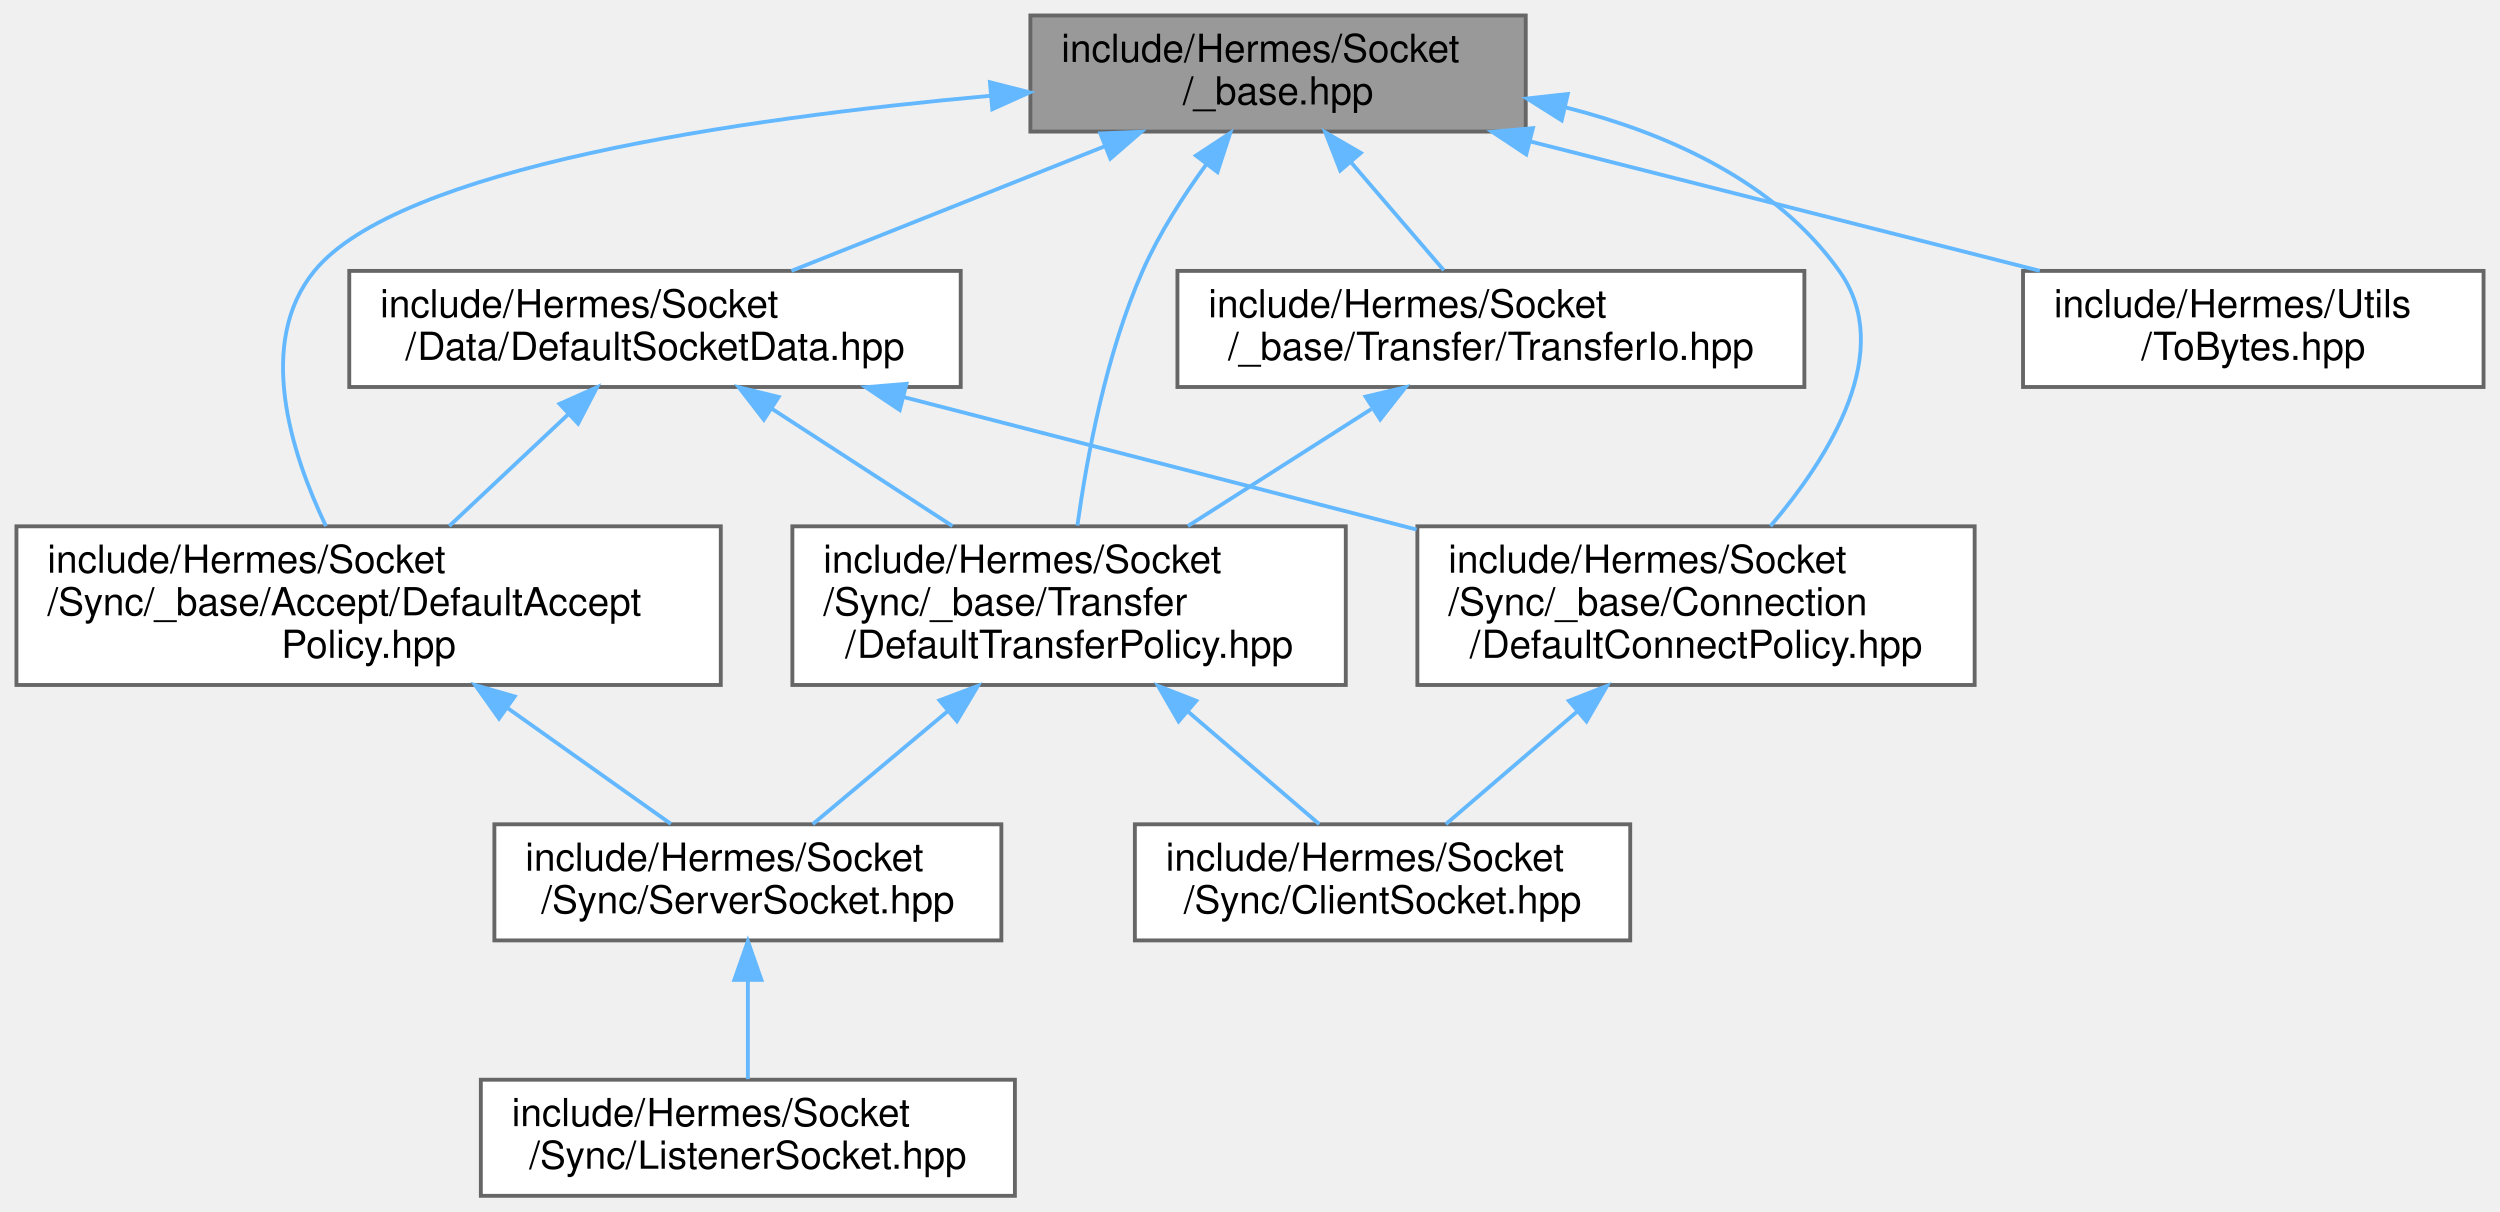
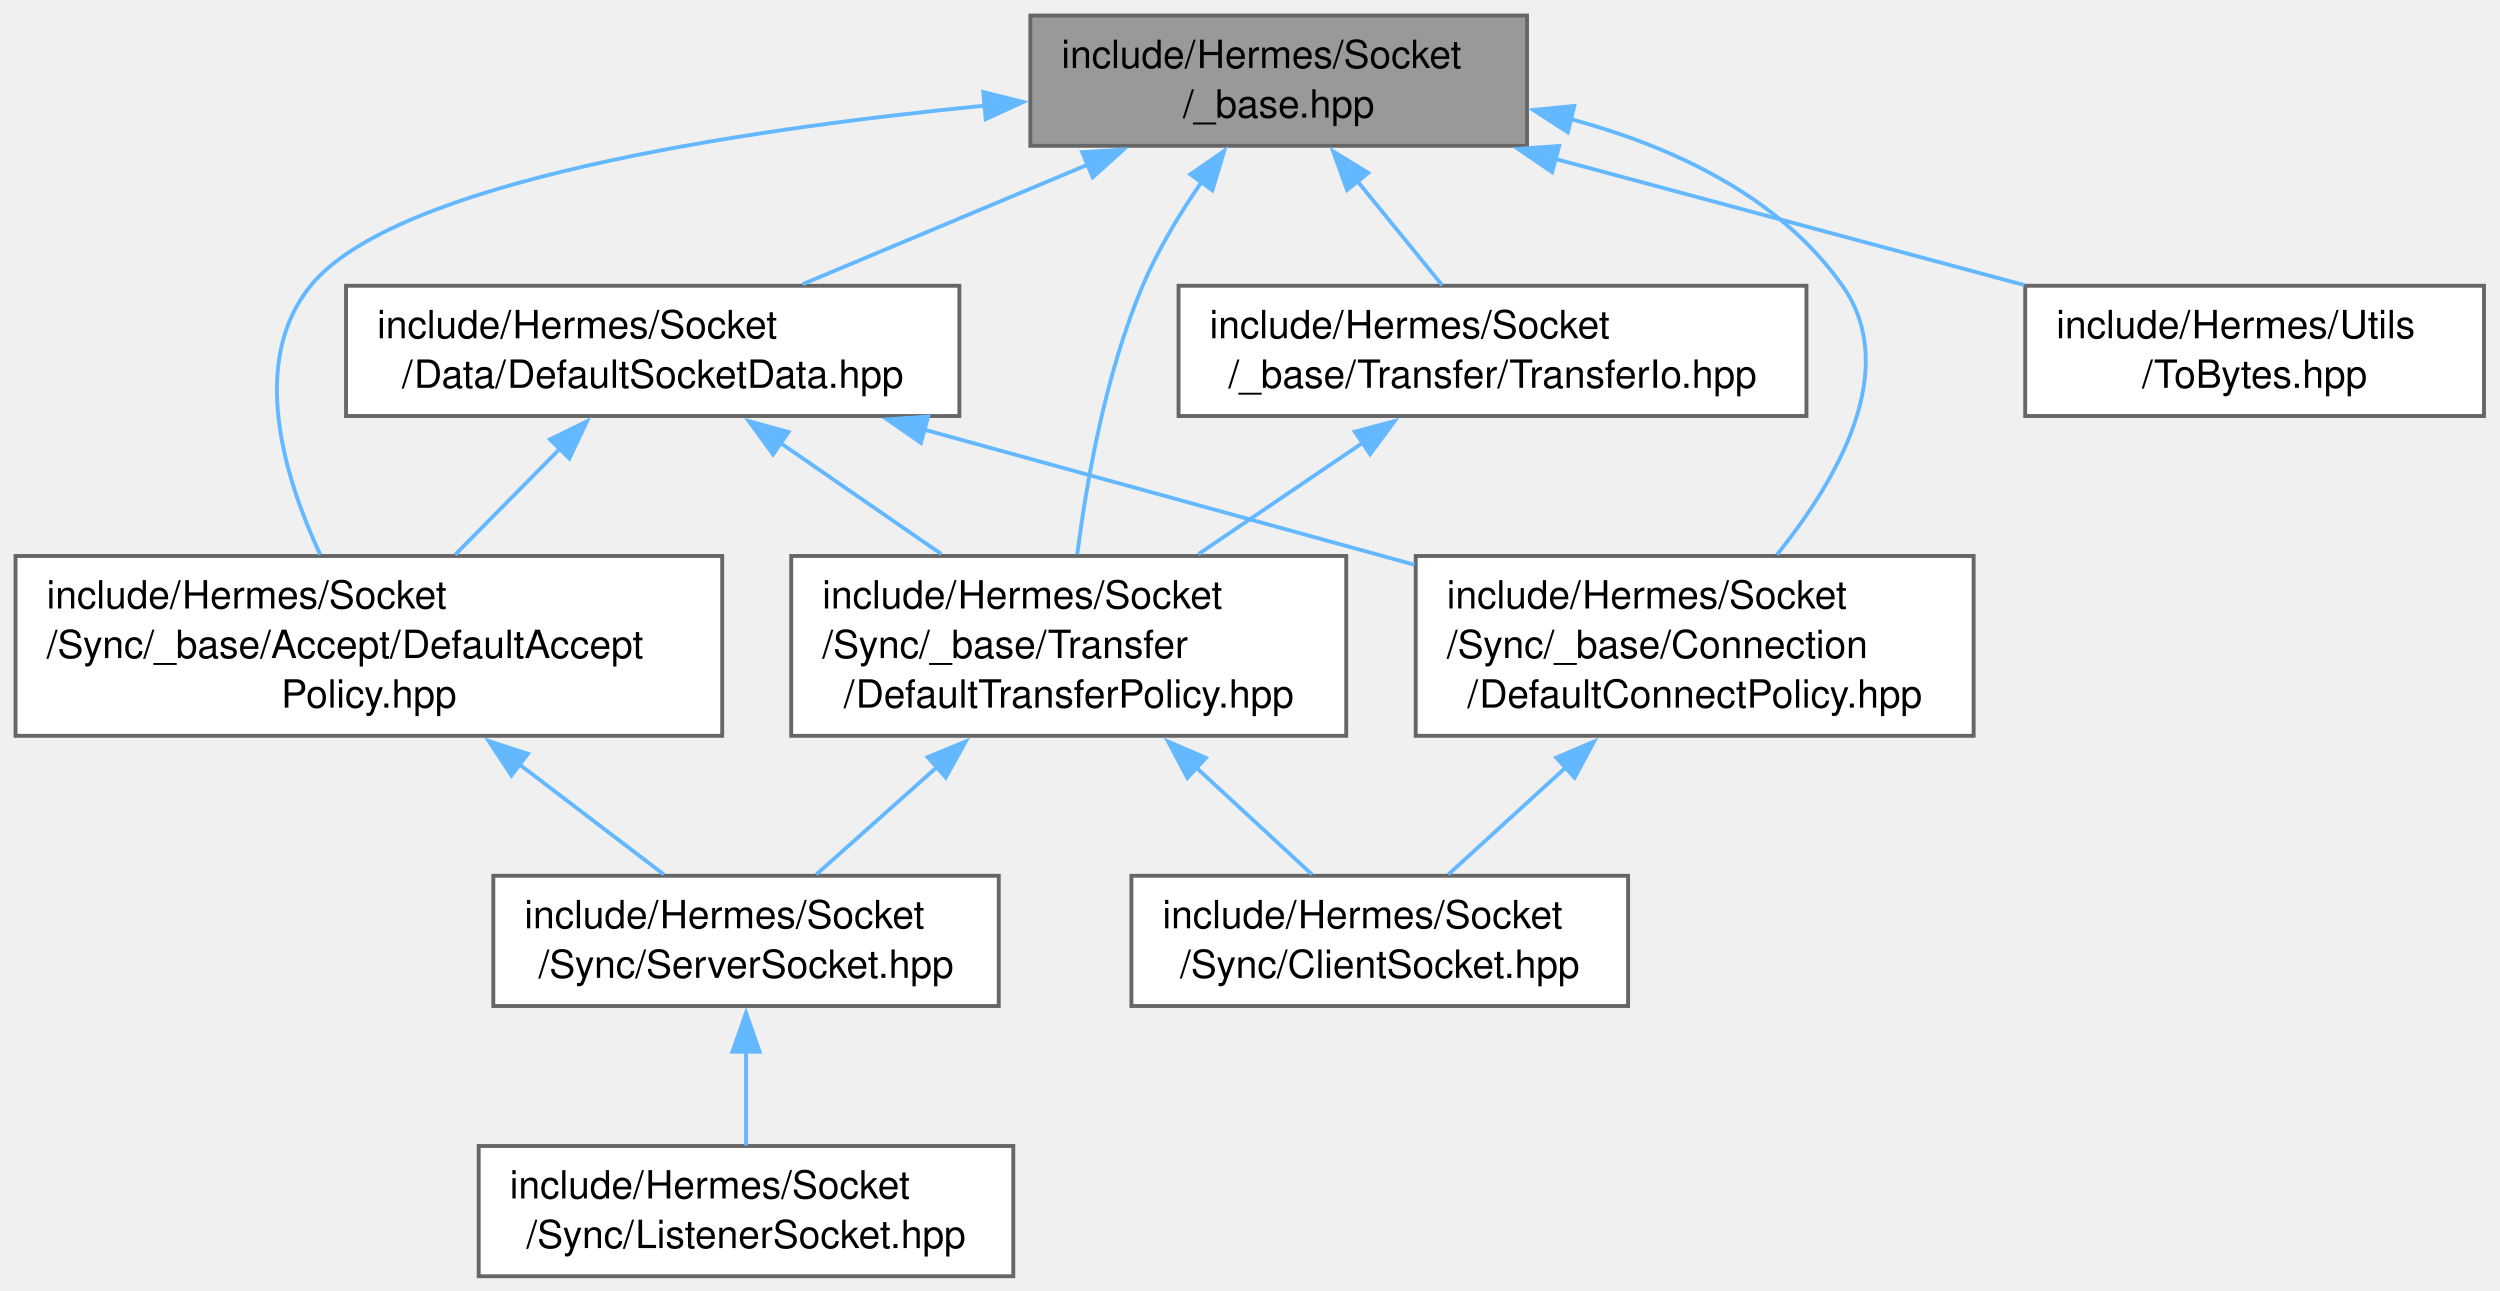
- <svg xmlns="http://www.w3.org/2000/svg" xmlns:xlink="http://www.w3.org/1999/xlink" width="646pt" height="313pt" viewBox="0.00 0.00 645.50 313.00">
-   <g id="graph0" class="graph" transform="scale(1 1) rotate(0) translate(4 309)">
+ <svg xmlns="http://www.w3.org/2000/svg" xmlns:xlink="http://www.w3.org/1999/xlink" width="643pt" height="332pt" viewBox="0.00 0.00 643.00 332.00">
+   <g id="graph0" class="graph" transform="scale(1 1) rotate(0) translate(4 328.25)">
    <g id="Node000001" class="node">
      <g id="a_Node000001">
        <a xlink:title=" ">
-           <polygon fill="#999999" stroke="#666666" points="390,-305 262,-305 262,-275 390,-275 390,-305" />
-           <text text-anchor="start" x="270" y="-293" font-family="Helvetica,sans-Serif" font-size="10.00">include/Hermes/Socket</text>
-           <text text-anchor="middle" x="326" y="-282" font-family="Helvetica,sans-Serif" font-size="10.00">/_base.hpp</text>
+           <polygon fill="#999999" stroke="#666666" points="388.75,-324.25 261,-324.25 261,-290.75 388.75,-290.75 388.75,-324.25" />
+           <text xml:space="preserve" text-anchor="start" x="269" y="-310.75" font-family="Helvetica,sans-Serif" font-size="10.00">include/Hermes/Socket</text>
+           <text xml:space="preserve" text-anchor="middle" x="324.88" y="-298" font-family="Helvetica,sans-Serif" font-size="10.00">/_base.hpp</text>
        </a>
      </g>
    </g>
    <g id="Node000002" class="node">
      <g id="a_Node000002">
        <a xlink:href="_default_socket_data_8hpp.html" target="_top" xlink:title=" ">
-           <polygon fill="white" stroke="#666666" points="244,-239 86,-239 86,-209 244,-209 244,-239" />
-           <text text-anchor="start" x="94" y="-227" font-family="Helvetica,sans-Serif" font-size="10.00">include/Hermes/Socket</text>
-           <text text-anchor="middle" x="165" y="-216" font-family="Helvetica,sans-Serif" font-size="10.00">/Data/DefaultSocketData.hpp</text>
+           <polygon fill="white" stroke="#666666" points="242.75,-254.75 85,-254.75 85,-221.25 242.75,-221.25 242.75,-254.75" />
+           <text xml:space="preserve" text-anchor="start" x="93" y="-241.25" font-family="Helvetica,sans-Serif" font-size="10.00">include/Hermes/Socket</text>
+           <text xml:space="preserve" text-anchor="middle" x="163.88" y="-228.5" font-family="Helvetica,sans-Serif" font-size="10.00">/Data/DefaultSocketData.hpp</text>
        </a>
      </g>
    </g>
    <g id="edge1_Node000001_Node000002" class="edge">
      <g id="a_edge1_Node000001_Node000002">
        <a xlink:title=" ">
-           <path fill="none" stroke="#63b8ff" d="M281.19,-271.19C255.63,-261.02 224.03,-248.47 200.25,-239.01" />
-           <polygon fill="#63b8ff" stroke="#63b8ff" points="280.08,-274.51 290.67,-274.95 282.67,-268.01 280.08,-274.51" />
+           <path fill="none" stroke="#63b8ff" d="M275.82,-285.93C252.25,-276.05 224.42,-264.38 202.4,-255.15" />
+           <polygon fill="#63b8ff" stroke="#63b8ff" points="274.34,-289.11 284.92,-289.75 277.05,-282.65 274.34,-289.11" />
        </a>
      </g>
    </g>
    <g id="Node000003" class="node">
      <g id="a_Node000003">
        <a xlink:href="_default_accept_policy_8hpp.html" target="_top" xlink:title=" ">
-           <polygon fill="white" stroke="#666666" points="182,-173 0,-173 0,-132 182,-132 182,-173" />
-           <text text-anchor="start" x="8" y="-161" font-family="Helvetica,sans-Serif" font-size="10.00">include/Hermes/Socket</text>
-           <text text-anchor="start" x="8" y="-150" font-family="Helvetica,sans-Serif" font-size="10.00">/Sync/_base/Accept/DefaultAccept</text>
-           <text text-anchor="middle" x="91" y="-139" font-family="Helvetica,sans-Serif" font-size="10.00">Policy.hpp</text>
+           <polygon fill="white" stroke="#666666" points="181.75,-185.25 0,-185.25 0,-139 181.75,-139 181.75,-185.25" />
+           <text xml:space="preserve" text-anchor="start" x="8" y="-171.75" font-family="Helvetica,sans-Serif" font-size="10.00">include/Hermes/Socket</text>
+           <text xml:space="preserve" text-anchor="start" x="8" y="-159" font-family="Helvetica,sans-Serif" font-size="10.00">/Sync/_base/Accept/DefaultAccept</text>
+           <text xml:space="preserve" text-anchor="middle" x="90.88" y="-146.25" font-family="Helvetica,sans-Serif" font-size="10.00">Policy.hpp</text>
        </a>
      </g>
    </g>
    <g id="edge10_Node000001_Node000003" class="edge">
      <g id="a_edge10_Node000001_Node000003">
        <a xlink:title=" ">
-           <path fill="none" stroke="#63b8ff" d="M251.56,-284.24C186.39,-278.34 98.78,-265.59 77,-239 61.84,-220.5 70.92,-192 79.97,-173.05" />
-           <polygon fill="#63b8ff" stroke="#63b8ff" points="251.55,-287.75 261.82,-285.13 252.16,-280.78 251.55,-287.75" />
+           <path fill="none" stroke="#63b8ff" d="M249.6,-301.12C184.5,-294.71 97.51,-281.34 75.88,-254.75 60.11,-235.37 68.93,-205.87 78.35,-185.61" />
+           <polygon fill="#63b8ff" stroke="#63b8ff" points="248.88,-304.57 259.16,-302.02 249.53,-297.6 248.88,-304.57" />
        </a>
      </g>
    </g>
    <g id="Node000006" class="node">
      <g id="a_Node000006">
        <a xlink:href="_default_connect_policy_8hpp.html" target="_top" xlink:title=" ">
-           <polygon fill="white" stroke="#666666" points="506,-173 362,-173 362,-132 506,-132 506,-173" />
-           <text text-anchor="start" x="370" y="-161" font-family="Helvetica,sans-Serif" font-size="10.00">include/Hermes/Socket</text>
-           <text text-anchor="start" x="370" y="-150" font-family="Helvetica,sans-Serif" font-size="10.00">/Sync/_base/Connection</text>
-           <text text-anchor="middle" x="434" y="-139" font-family="Helvetica,sans-Serif" font-size="10.00">/DefaultConnectPolicy.hpp</text>
+           <polygon fill="white" stroke="#666666" points="503.62,-185.25 360.12,-185.25 360.12,-139 503.62,-139 503.62,-185.25" />
+           <text xml:space="preserve" text-anchor="start" x="368.12" y="-171.75" font-family="Helvetica,sans-Serif" font-size="10.00">include/Hermes/Socket</text>
+           <text xml:space="preserve" text-anchor="start" x="368.12" y="-159" font-family="Helvetica,sans-Serif" font-size="10.00">/Sync/_base/Connection</text>
+           <text xml:space="preserve" text-anchor="middle" x="431.88" y="-146.25" font-family="Helvetica,sans-Serif" font-size="10.00">/DefaultConnectPolicy.hpp</text>
        </a>
      </g>
    </g>
    <g id="edge11_Node000001_Node000006" class="edge">
      <g id="a_edge11_Node000001_Node000006">
        <a xlink:title=" ">
-           <path fill="none" stroke="#63b8ff" d="M400.14,-281.29C426.95,-274.5 454.62,-261.98 471,-239 485.65,-218.46 468.7,-191.2 453.23,-173.04" />
-           <polygon fill="#63b8ff" stroke="#63b8ff" points="399.29,-277.89 390.33,-283.54 400.86,-284.71 399.29,-277.89" />
+           <path fill="none" stroke="#63b8ff" d="M399.81,-297.67C426.39,-290.52 453.7,-277.7 469.88,-254.75 484.96,-233.36 468.73,-205.07 453.06,-185.61" />
+           <polygon fill="#63b8ff" stroke="#63b8ff" points="399.26,-294.21 390.36,-299.96 400.9,-301.01 399.26,-294.21" />
        </a>
      </g>
    </g>
    <g id="Node000008" class="node">
      <g id="a_Node000008">
        <a xlink:href="_default_transfer_policy_8hpp.html" target="_top" xlink:title=" ">
-           <polygon fill="white" stroke="#666666" points="343.5,-173 200.5,-173 200.5,-132 343.5,-132 343.5,-173" />
-           <text text-anchor="start" x="208.5" y="-161" font-family="Helvetica,sans-Serif" font-size="10.00">include/Hermes/Socket</text>
-           <text text-anchor="start" x="208.5" y="-150" font-family="Helvetica,sans-Serif" font-size="10.00">/Sync/_base/Transfer</text>
-           <text text-anchor="middle" x="272" y="-139" font-family="Helvetica,sans-Serif" font-size="10.00">/DefaultTransferPolicy.hpp</text>
+           <polygon fill="white" stroke="#666666" points="342.25,-185.25 199.5,-185.25 199.5,-139 342.25,-139 342.25,-185.25" />
+           <text xml:space="preserve" text-anchor="start" x="207.5" y="-171.75" font-family="Helvetica,sans-Serif" font-size="10.00">include/Hermes/Socket</text>
+           <text xml:space="preserve" text-anchor="start" x="207.5" y="-159" font-family="Helvetica,sans-Serif" font-size="10.00">/Sync/_base/Transfer</text>
+           <text xml:space="preserve" text-anchor="middle" x="270.88" y="-146.25" font-family="Helvetica,sans-Serif" font-size="10.00">/DefaultTransferPolicy.hpp</text>
        </a>
      </g>
    </g>
    <g id="edge12_Node000001_Node000008" class="edge">
      <g id="a_edge12_Node000001_Node000008">
        <a xlink:title=" ">
-           <path fill="none" stroke="#63b8ff" d="M307.51,-266.6C301.48,-258.34 295.25,-248.64 291,-239 281.56,-217.57 276.61,-190.98 274.15,-173.2" />
-           <polygon fill="#63b8ff" stroke="#63b8ff" points="304.78,-268.79 313.63,-274.61 310.34,-264.54 304.78,-268.79" />
+           <path fill="none" stroke="#63b8ff" d="M305.04,-281.43C299.42,-273.3 293.77,-263.98 289.88,-254.75 280.4,-232.3 275.5,-204.7 273.07,-185.7" />
+           <polygon fill="#63b8ff" stroke="#63b8ff" points="302.17,-283.42 310.88,-289.45 307.83,-279.3 302.17,-283.42" />
        </a>
      </g>
    </g>
    <g id="Node000009" class="node">
      <g id="a_Node000009">
        <a xlink:href="_transfer_io_8hpp.html" target="_top" xlink:title=" ">
-           <polygon fill="white" stroke="#666666" points="462,-239 300,-239 300,-209 462,-209 462,-239" />
-           <text text-anchor="start" x="308" y="-227" font-family="Helvetica,sans-Serif" font-size="10.00">include/Hermes/Socket</text>
-           <text text-anchor="middle" x="381" y="-216" font-family="Helvetica,sans-Serif" font-size="10.00">/_base/Transfer/TransferIo.hpp</text>
+           <polygon fill="white" stroke="#666666" points="460.62,-254.75 299.12,-254.75 299.12,-221.25 460.62,-221.25 460.62,-254.75" />
+           <text xml:space="preserve" text-anchor="start" x="307.12" y="-241.25" font-family="Helvetica,sans-Serif" font-size="10.00">include/Hermes/Socket</text>
+           <text xml:space="preserve" text-anchor="middle" x="379.88" y="-228.5" font-family="Helvetica,sans-Serif" font-size="10.00">/_base/Transfer/TransferIo.hpp</text>
        </a>
      </g>
    </g>
    <g id="edge13_Node000001_Node000009" class="edge">
      <g id="a_edge13_Node000001_Node000009">
        <a xlink:title=" ">
-           <path fill="none" stroke="#63b8ff" d="M344.83,-267.09C352.77,-257.85 361.78,-247.36 368.83,-239.16" />
-           <polygon fill="#63b8ff" stroke="#63b8ff" points="342.07,-264.93 338.21,-274.8 347.38,-269.49 342.07,-264.93" />
+           <path fill="none" stroke="#63b8ff" d="M345.14,-281.63C352.43,-272.69 360.44,-262.85 366.93,-254.88" />
+           <polygon fill="#63b8ff" stroke="#63b8ff" points="342.47,-279.37 338.87,-289.33 347.9,-283.79 342.47,-279.37" />
        </a>
      </g>
    </g>
    <g id="Node000010" class="node">
      <g id="a_Node000010">
        <a xlink:href="_to_bytes_8hpp.html" target="_top" xlink:title=" ">
-           <polygon fill="white" stroke="#666666" points="637.5,-239 518.5,-239 518.5,-209 637.5,-209 637.5,-239" />
-           <text text-anchor="start" x="526.5" y="-227" font-family="Helvetica,sans-Serif" font-size="10.00">include/Hermes/Utils</text>
-           <text text-anchor="middle" x="578" y="-216" font-family="Helvetica,sans-Serif" font-size="10.00">/ToBytes.hpp</text>
+           <polygon fill="white" stroke="#666666" points="634.88,-254.75 516.88,-254.75 516.88,-221.25 634.88,-221.25 634.88,-254.75" />
+           <text xml:space="preserve" text-anchor="start" x="524.88" y="-241.25" font-family="Helvetica,sans-Serif" font-size="10.00">include/Hermes/Utils</text>
+           <text xml:space="preserve" text-anchor="middle" x="575.88" y="-228.5" font-family="Helvetica,sans-Serif" font-size="10.00">/ToBytes.hpp</text>
        </a>
      </g>
    </g>
    <g id="edge15_Node000001_Node000010" class="edge">
      <g id="a_edge15_Node000001_Node000010">
        <a xlink:title=" ">
-           <path fill="none" stroke="#63b8ff" d="M391.16,-272.45C431.99,-262.08 484.04,-248.86 522.83,-239.01" />
-           <polygon fill="#63b8ff" stroke="#63b8ff" points="390.13,-269.1 381.3,-274.95 391.86,-275.89 390.13,-269.1" />
+           <path fill="none" stroke="#63b8ff" d="M396.02,-287.37C434.14,-277.12 480.55,-264.63 516.68,-254.92" />
+           <polygon fill="#63b8ff" stroke="#63b8ff" points="395.21,-283.96 386.46,-289.94 397.02,-290.72 395.21,-283.96" />
        </a>
      </g>
    </g>
    <g id="edge2_Node000002_Node000003" class="edge">
      <g id="a_edge2_Node000002_Node000003">
        <a xlink:title=" ">
-           <path fill="none" stroke="#63b8ff" d="M142.6,-201.96C132.82,-192.78 121.43,-182.08 111.84,-173.07" />
-           <polygon fill="#63b8ff" stroke="#63b8ff" points="140.34,-204.64 150.02,-208.94 145.13,-199.54 140.34,-204.64" />
+           <path fill="none" stroke="#63b8ff" d="M140.11,-212.95C131.41,-204.15 121.61,-194.23 113.05,-185.57" />
+           <polygon fill="#63b8ff" stroke="#63b8ff" points="137.45,-215.24 146.97,-219.89 142.43,-210.32 137.45,-215.24" />
        </a>
      </g>
    </g>
    <g id="edge5_Node000002_Node000006" class="edge">
      <g id="a_edge5_Node000002_Node000006">
        <a xlink:title=" ">
-           <path fill="none" stroke="#63b8ff" d="M229.32,-206.38C269.2,-196.08 320.51,-182.82 361.79,-172.16" />
-           <polygon fill="#63b8ff" stroke="#63b8ff" points="228.24,-203.05 219.44,-208.94 229.99,-209.82 228.24,-203.05" />
+           <path fill="none" stroke="#63b8ff" d="M233.38,-217.84C272.23,-207.13 320.58,-193.8 359.83,-182.98" />
+           <polygon fill="#63b8ff" stroke="#63b8ff" points="232.86,-214.35 224.15,-220.39 234.72,-221.1 232.86,-214.35" />
        </a>
      </g>
    </g>
    <g id="edge7_Node000002_Node000008" class="edge">
      <g id="a_edge7_Node000002_Node000008">
        <a xlink:title=" ">
-           <path fill="none" stroke="#63b8ff" d="M195.31,-203.31C209.89,-193.84 227.31,-182.53 241.87,-173.07" />
-           <polygon fill="#63b8ff" stroke="#63b8ff" points="193.13,-200.55 186.65,-208.94 196.95,-206.42 193.13,-200.55" />
+           <path fill="none" stroke="#63b8ff" d="M196.55,-214.44C209.73,-205.34 224.92,-194.85 238.11,-185.74" />
+           <polygon fill="#63b8ff" stroke="#63b8ff" points="194.84,-211.37 188.6,-219.93 198.82,-217.13 194.84,-211.37" />
        </a>
      </g>
    </g>
    <g id="Node000004" class="node">
      <g id="a_Node000004">
        <a xlink:href="_server_socket_8hpp.html" target="_top" xlink:title=" ">
-           <polygon fill="white" stroke="#666666" points="254.5,-96 123.5,-96 123.5,-66 254.5,-66 254.5,-96" />
-           <text text-anchor="start" x="131.5" y="-84" font-family="Helvetica,sans-Serif" font-size="10.00">include/Hermes/Socket</text>
-           <text text-anchor="middle" x="189" y="-73" font-family="Helvetica,sans-Serif" font-size="10.00">/Sync/ServerSocket.hpp</text>
+           <polygon fill="white" stroke="#666666" points="252.88,-103 122.88,-103 122.88,-69.5 252.88,-69.5 252.88,-103" />
+           <text xml:space="preserve" text-anchor="start" x="130.88" y="-89.5" font-family="Helvetica,sans-Serif" font-size="10.00">include/Hermes/Socket</text>
+           <text xml:space="preserve" text-anchor="middle" x="187.88" y="-76.75" font-family="Helvetica,sans-Serif" font-size="10.00">/Sync/ServerSocket.hpp</text>
        </a>
      </g>
    </g>
    <g id="edge3_Node000003_Node000004" class="edge">
      <g id="a_edge3_Node000003_Node000004">
        <a xlink:title=" ">
-           <path fill="none" stroke="#63b8ff" d="M126.74,-126.15C141.03,-116.02 156.94,-104.74 169.1,-96.11" />
-           <polygon fill="#63b8ff" stroke="#63b8ff" points="124.69,-123.32 118.56,-131.96 128.74,-129.03 124.69,-123.32" />
+           <path fill="none" stroke="#63b8ff" d="M129.53,-131.69C142.21,-122.03 155.84,-111.65 166.73,-103.35" />
+           <polygon fill="#63b8ff" stroke="#63b8ff" points="127.54,-128.8 121.71,-137.64 131.79,-134.37 127.54,-128.8" />
        </a>
      </g>
    </g>
    <g id="Node000005" class="node">
      <g id="a_Node000005">
        <a xlink:href="_listener_socket_8hpp.html" target="_top" xlink:title=" ">
-           <polygon fill="white" stroke="#666666" points="258,-30 120,-30 120,0 258,0 258,-30" />
-           <text text-anchor="start" x="128" y="-18" font-family="Helvetica,sans-Serif" font-size="10.00">include/Hermes/Socket</text>
-           <text text-anchor="middle" x="189" y="-7" font-family="Helvetica,sans-Serif" font-size="10.00">/Sync/ListenerSocket.hpp</text>
+           <polygon fill="white" stroke="#666666" points="256.62,-33.5 119.12,-33.5 119.12,0 256.62,0 256.62,-33.5" />
+           <text xml:space="preserve" text-anchor="start" x="127.12" y="-20" font-family="Helvetica,sans-Serif" font-size="10.00">include/Hermes/Socket</text>
+           <text xml:space="preserve" text-anchor="middle" x="187.88" y="-7.25" font-family="Helvetica,sans-Serif" font-size="10.00">/Sync/ListenerSocket.hpp</text>
        </a>
      </g>
    </g>
    <g id="edge4_Node000004_Node000005" class="edge">
      <g id="a_edge4_Node000004_Node000005">
        <a xlink:title=" ">
-           <path fill="none" stroke="#63b8ff" d="M189,-55.54C189,-46.96 189,-37.61 189,-30.16" />
-           <polygon fill="#63b8ff" stroke="#63b8ff" points="185.5,-55.8 189,-65.8 192.5,-55.8 185.5,-55.8" />
+           <path fill="none" stroke="#63b8ff" d="M187.88,-57.81C187.88,-49.59 187.88,-40.84 187.88,-33.63" />
+           <polygon fill="#63b8ff" stroke="#63b8ff" points="184.38,-57.74 187.88,-67.74 191.38,-57.74 184.38,-57.74" />
        </a>
      </g>
    </g>
    <g id="Node000007" class="node">
      <g id="a_Node000007">
        <a xlink:href="_client_socket_8hpp.html" target="_top" xlink:title=" ">
-           <polygon fill="white" stroke="#666666" points="417,-96 289,-96 289,-66 417,-66 417,-96" />
-           <text text-anchor="start" x="297" y="-84" font-family="Helvetica,sans-Serif" font-size="10.00">include/Hermes/Socket</text>
-           <text text-anchor="middle" x="353" y="-73" font-family="Helvetica,sans-Serif" font-size="10.00">/Sync/ClientSocket.hpp</text>
+           <polygon fill="white" stroke="#666666" points="414.75,-103 287,-103 287,-69.5 414.75,-69.5 414.75,-103" />
+           <text xml:space="preserve" text-anchor="start" x="295" y="-89.5" font-family="Helvetica,sans-Serif" font-size="10.00">include/Hermes/Socket</text>
+           <text xml:space="preserve" text-anchor="middle" x="350.88" y="-76.75" font-family="Helvetica,sans-Serif" font-size="10.00">/Sync/ClientSocket.hpp</text>
        </a>
      </g>
    </g>
    <g id="edge6_Node000006_Node000007" class="edge">
      <g id="a_edge6_Node000006_Node000007">
        <a xlink:title=" ">
-           <path fill="none" stroke="#63b8ff" d="M403.26,-125.12C391.73,-115.23 379.08,-104.38 369.36,-96.04" />
-           <polygon fill="#63b8ff" stroke="#63b8ff" points="401.14,-127.91 411.01,-131.77 405.7,-122.6 401.14,-127.91" />
+           <path fill="none" stroke="#63b8ff" d="M398.67,-130.84C388.34,-121.42 377.36,-111.41 368.53,-103.35" />
+           <polygon fill="#63b8ff" stroke="#63b8ff" points="396.27,-133.39 406.01,-137.54 400.98,-128.21 396.27,-133.39" />
        </a>
      </g>
    </g>
    <g id="edge9_Node000008_Node000004" class="edge">
      <g id="a_edge9_Node000008_Node000004">
        <a xlink:title=" ">
-           <path fill="none" stroke="#63b8ff" d="M240.5,-125.12C228.69,-115.23 215.73,-104.38 205.77,-96.04" />
-           <polygon fill="#63b8ff" stroke="#63b8ff" points="238.52,-128.03 248.44,-131.77 243.02,-122.67 238.52,-128.03" />
+           <path fill="none" stroke="#63b8ff" d="M237.17,-131.13C226.5,-121.62 215.11,-111.49 205.97,-103.35" />
+           <polygon fill="#63b8ff" stroke="#63b8ff" points="234.59,-133.52 244.39,-137.55 239.25,-128.29 234.59,-133.52" />
        </a>
      </g>
    </g>
    <g id="edge8_Node000008_Node000007" class="edge">
      <g id="a_edge8_Node000008_Node000007">
        <a xlink:title=" ">
-           <path fill="none" stroke="#63b8ff" d="M302.74,-125.12C314.27,-115.23 326.92,-104.38 336.64,-96.04" />
-           <polygon fill="#63b8ff" stroke="#63b8ff" points="300.3,-122.6 294.99,-131.77 304.86,-127.91 300.3,-122.6" />
+           <path fill="none" stroke="#63b8ff" d="M303.67,-130.84C313.87,-121.42 324.72,-111.41 333.44,-103.35" />
+           <polygon fill="#63b8ff" stroke="#63b8ff" points="301.4,-128.18 296.42,-137.53 306.15,-133.32 301.4,-128.18" />
        </a>
      </g>
    </g>
    <g id="edge14_Node000009_Node000008" class="edge">
      <g id="a_edge14_Node000009_Node000008">
        <a xlink:title=" ">
-           <path fill="none" stroke="#63b8ff" d="M350.12,-203.31C335.27,-193.84 317.52,-182.53 302.7,-173.07" />
-           <polygon fill="#63b8ff" stroke="#63b8ff" points="348.63,-206.51 358.94,-208.94 352.39,-200.61 348.63,-206.51" />
+           <path fill="none" stroke="#63b8ff" d="M346.59,-214.44C333.16,-205.34 317.69,-194.85 304.25,-185.74" />
+           <polygon fill="#63b8ff" stroke="#63b8ff" points="344.46,-217.23 354.7,-219.94 348.39,-211.43 344.46,-217.23" />
        </a>
      </g>
    </g>
  </g>
</svg>
